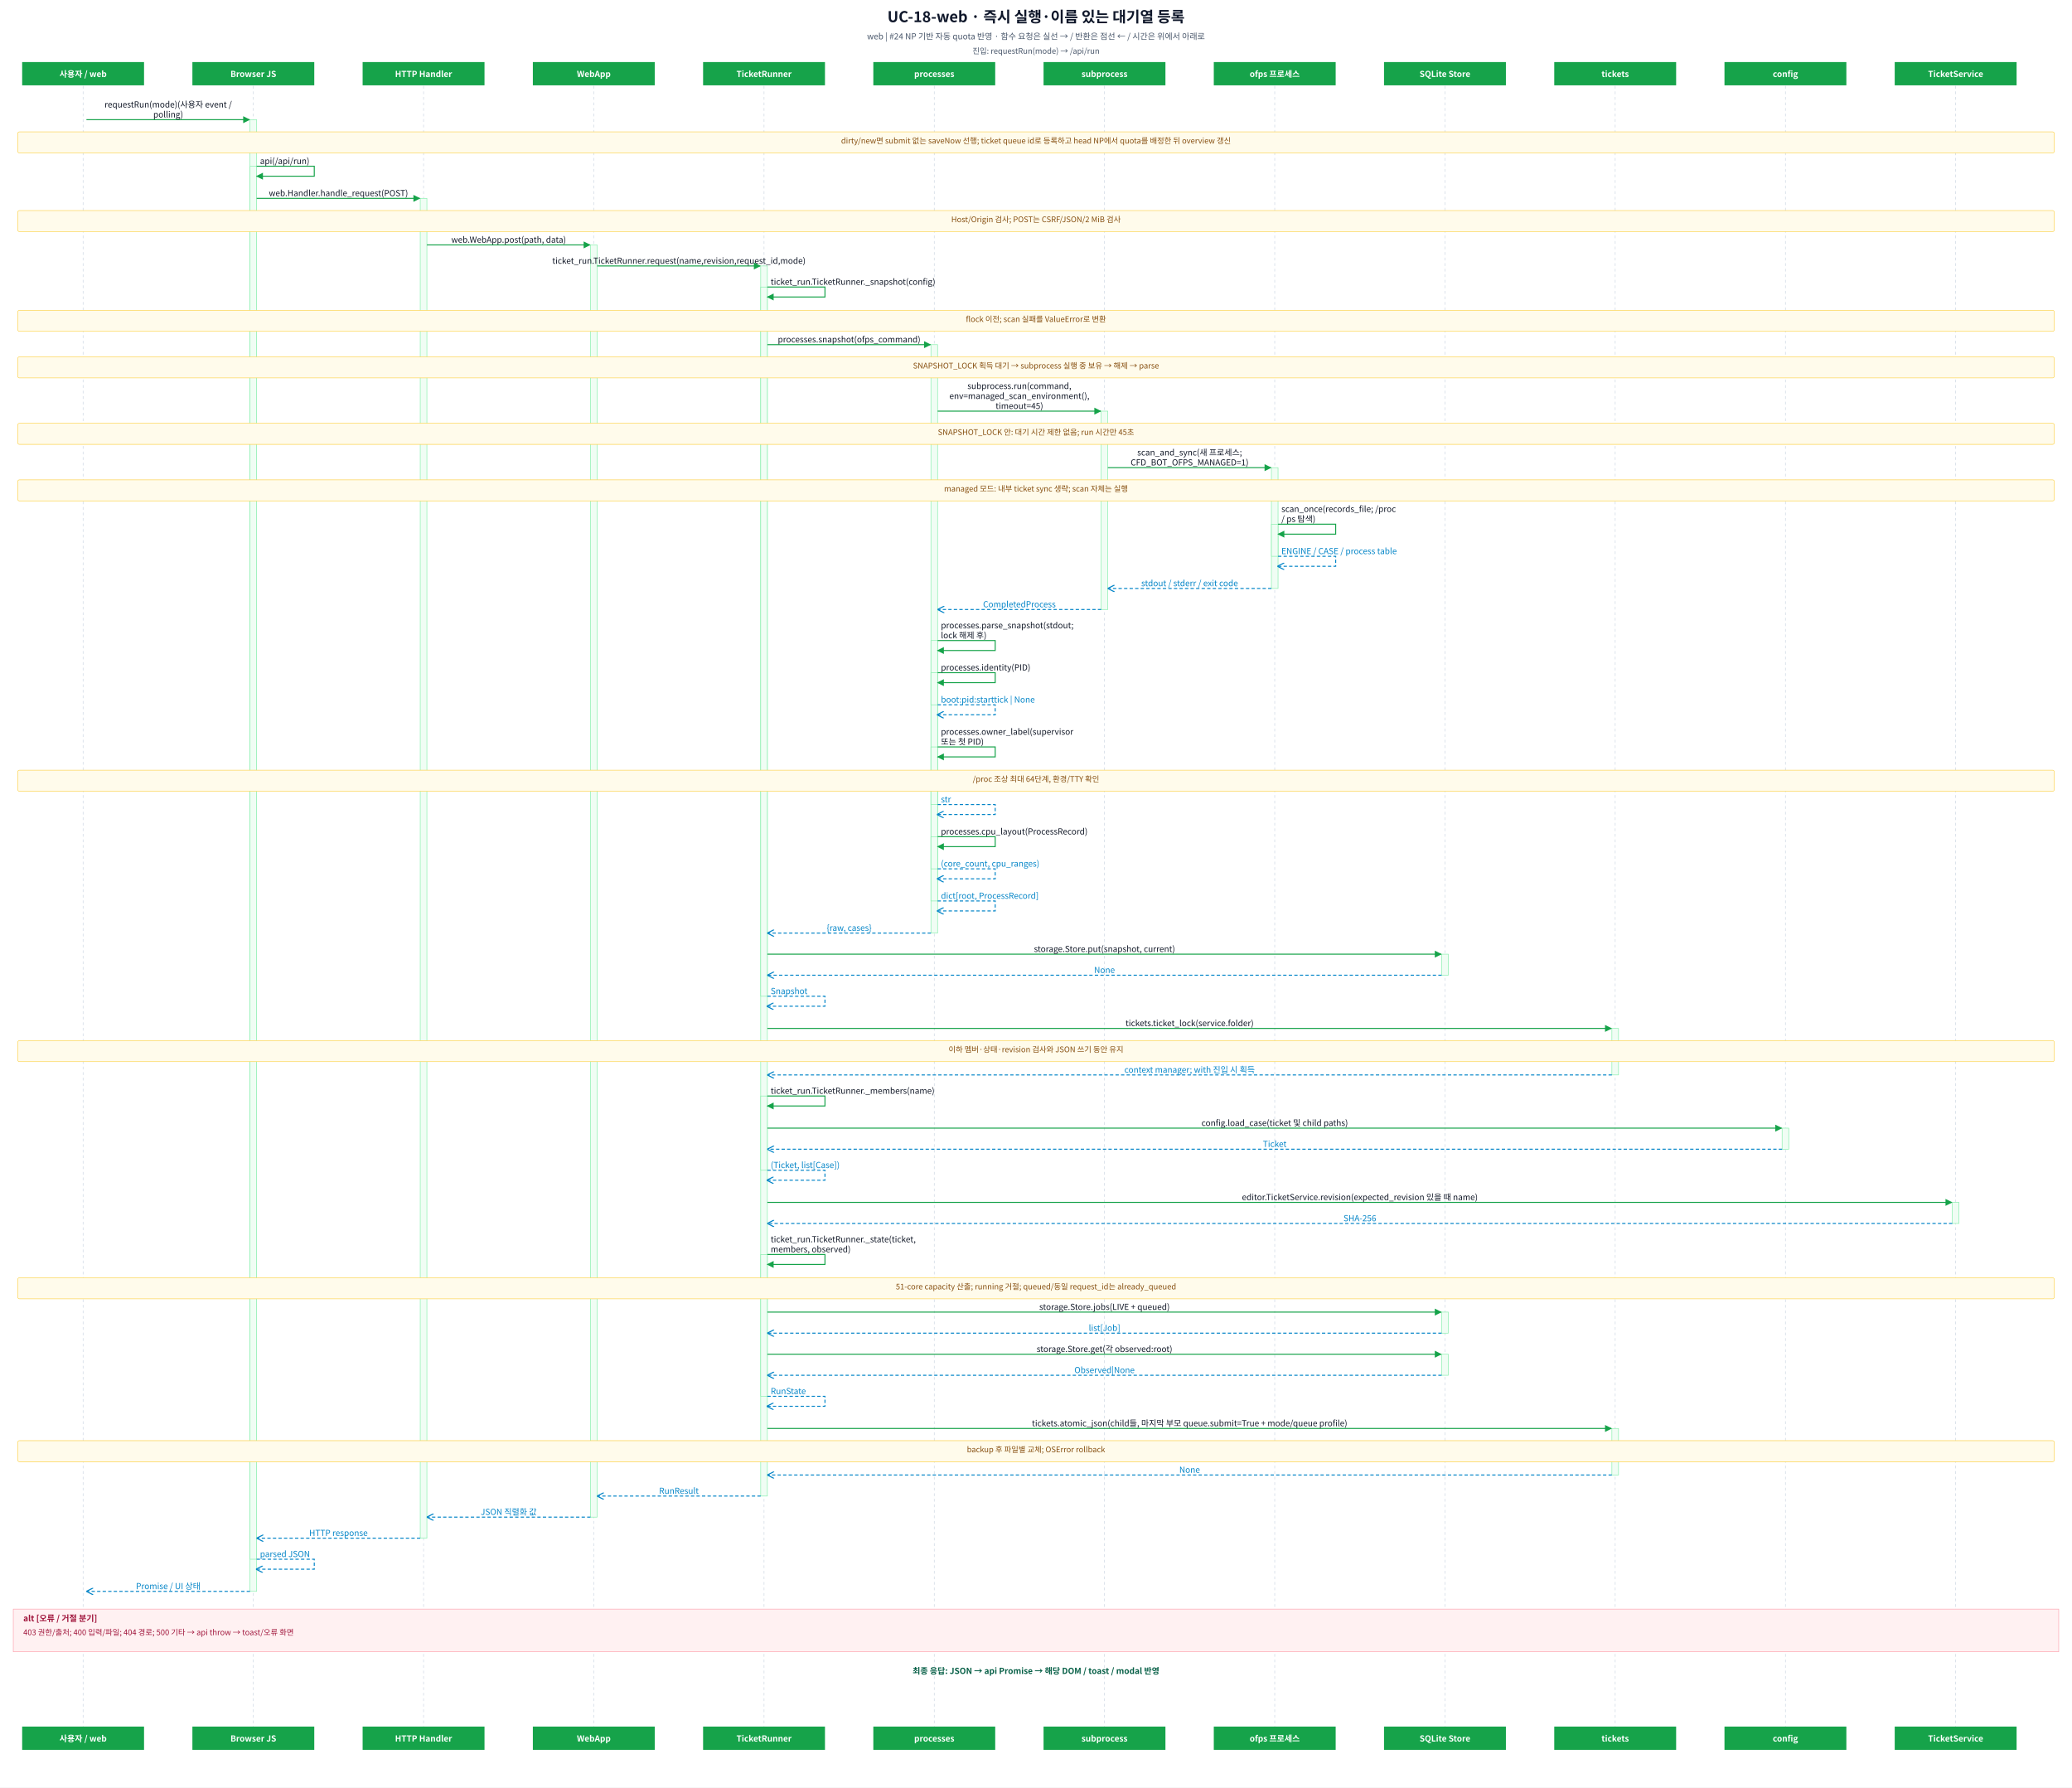
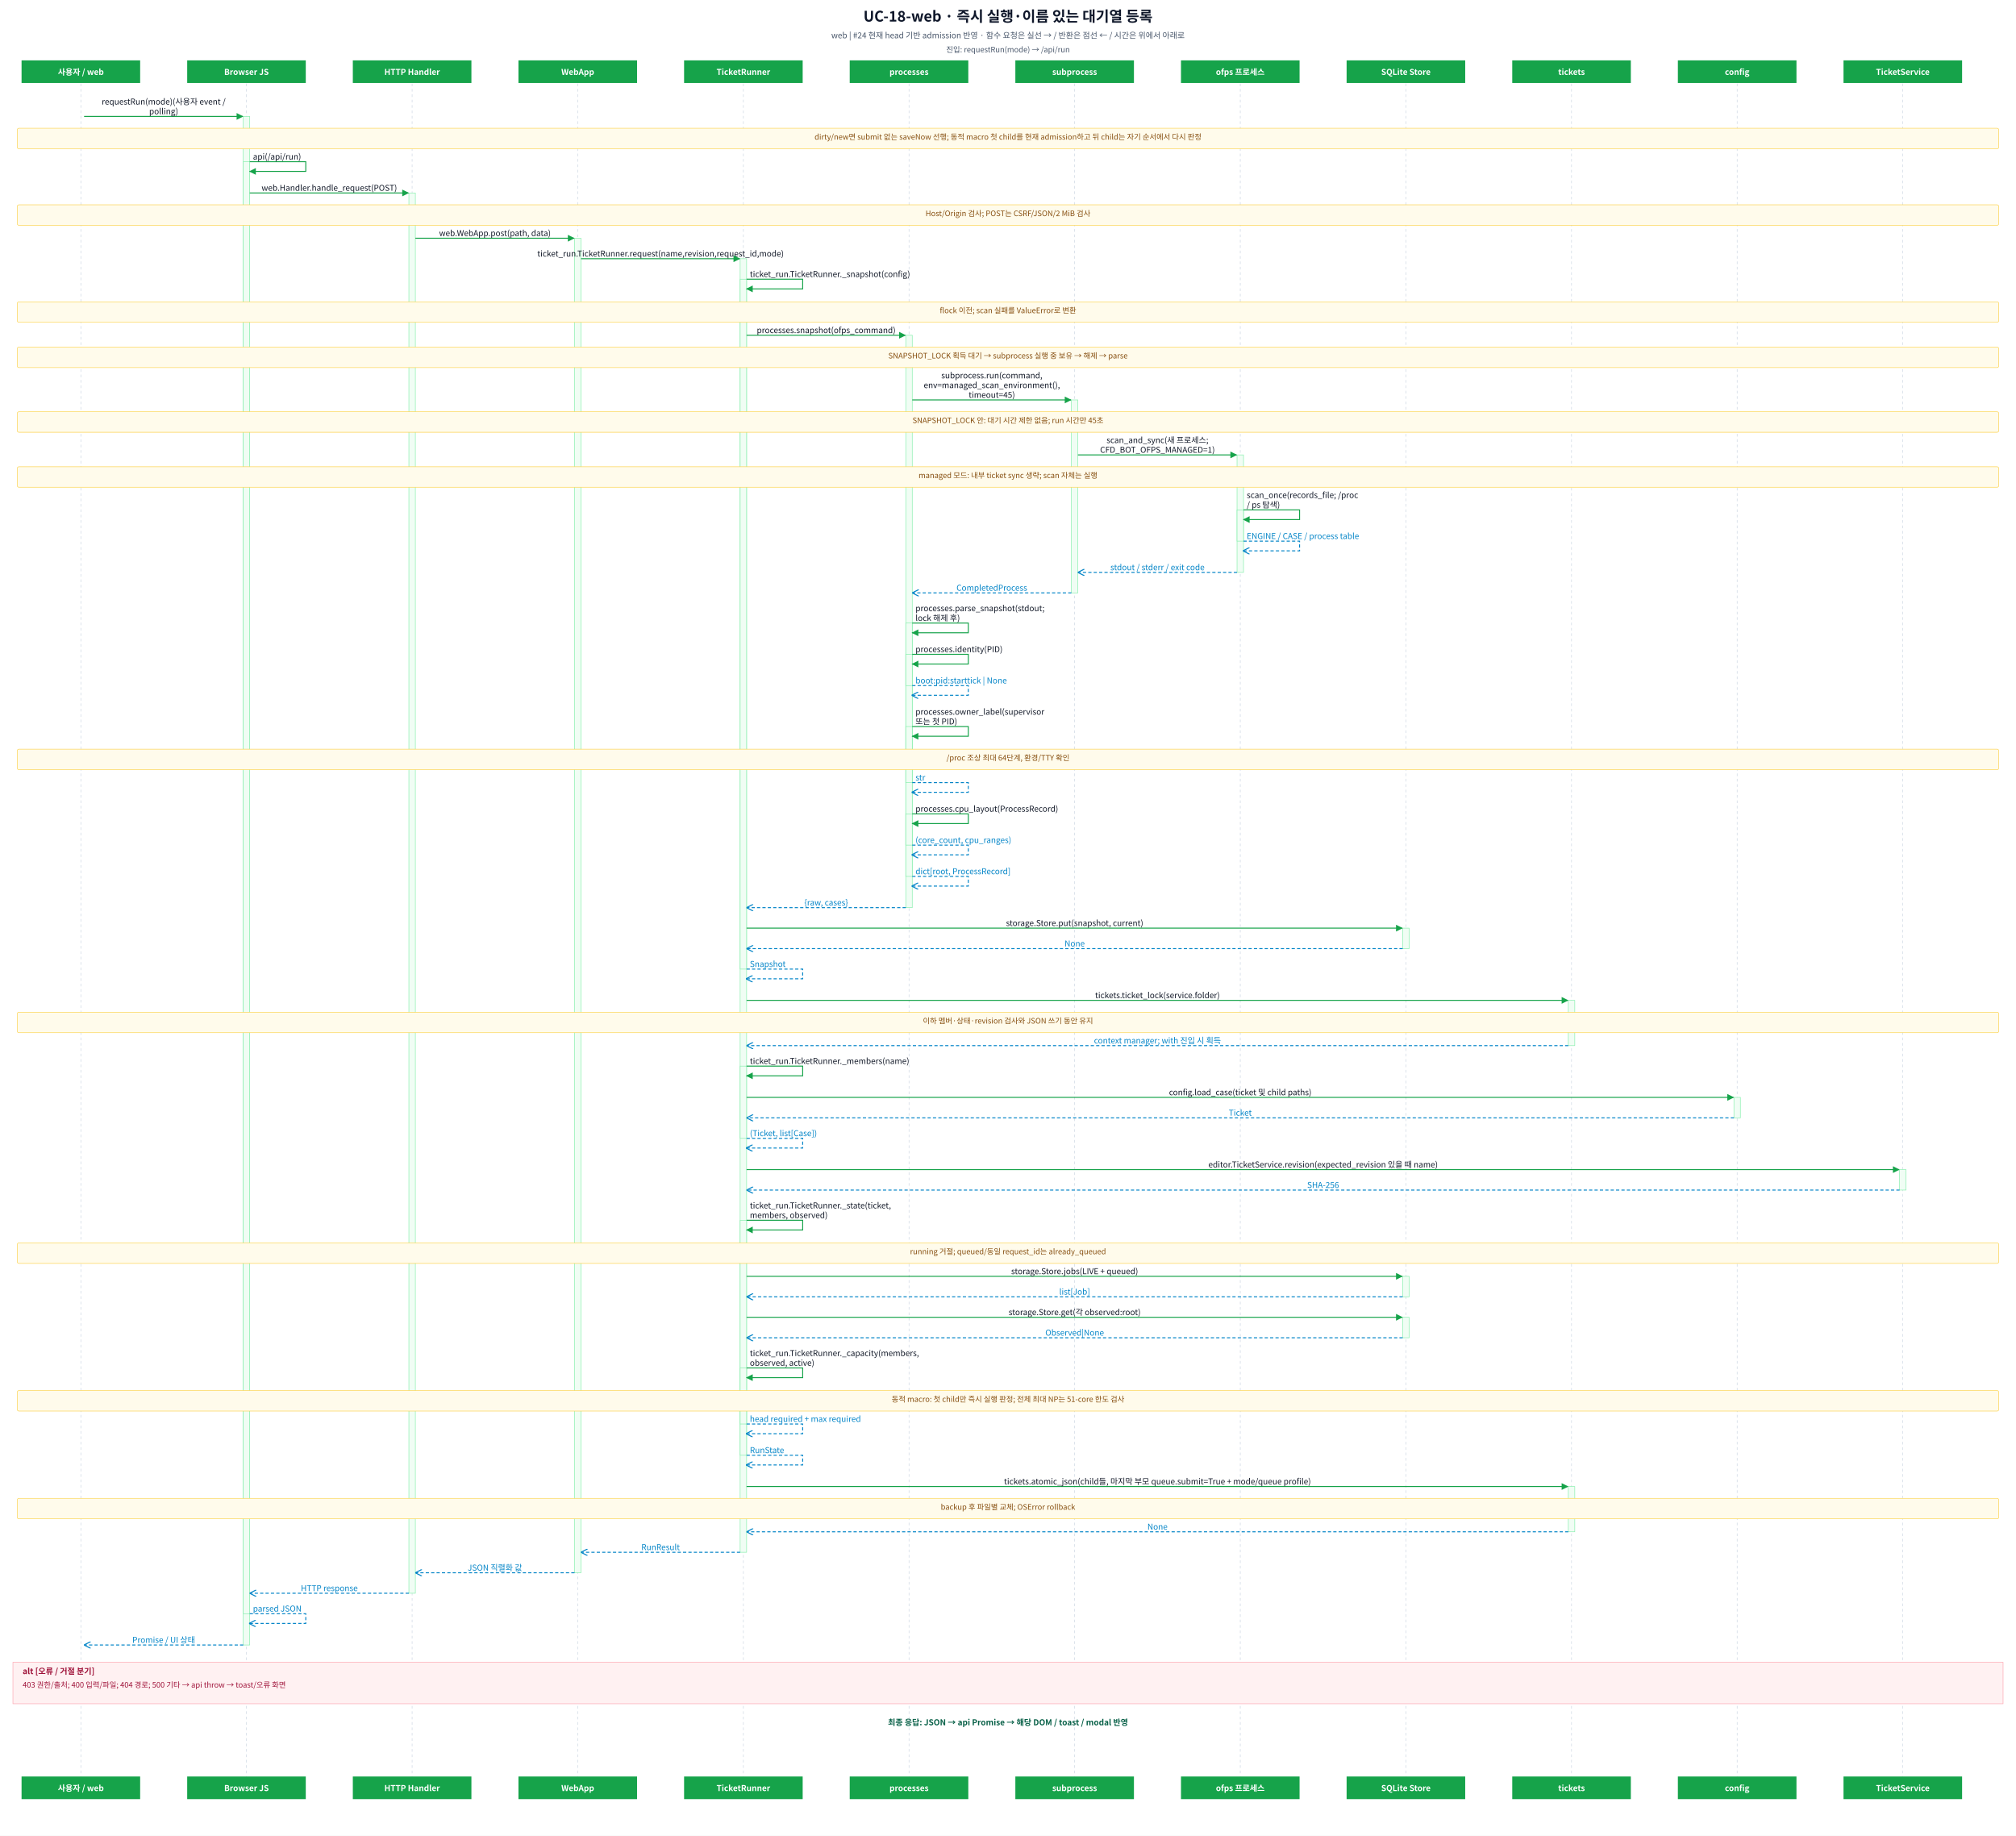
- <svg xmlns="http://www.w3.org/2000/svg" width="3740" height="3226" viewBox="0 0 3740 3226" role="img" aria-label="즉시 실행·이름 있는 대기열 등록">
+ <svg xmlns="http://www.w3.org/2000/svg" width="3740" height="3406" viewBox="0 0 3740 3406" role="img" aria-label="즉시 실행·이름 있는 대기열 등록">
  <defs>
    <marker id="req" viewBox="0 0 10 10" refX="9" refY="5" markerWidth="7" markerHeight="7" orient="auto-start-reverse">
      <path d="M0 0 L10 5 L0 10 z" fill="#16a34a" />
    </marker>
    <marker id="ret" viewBox="0 0 10 10" refX="9" refY="5" markerWidth="7" markerHeight="7" orient="auto-start-reverse">
      <path d="M0 0 L10 5 L0 10" fill="none" stroke="#0284c7" stroke-width="1.5" />
    </marker>
  </defs>
  <rect width="100%" height="100%" fill="white" />
  <g font-family="Noto Sans CJK KR, sans-serif">
    <text x="1870.0" y="40" text-anchor="middle" font-size="27" fill="#0f172a" font-weight="700">UC-18-web · 즉시 실행·이름 있는 대기열 등록</text>
-     <text x="1870.0" y="71" text-anchor="middle" font-size="15" fill="#475569">web | #24 NP 기반 자동 quota 반영 · 함수 요청은 실선 → / 반환은 점선 ← / 시간은 위에서 아래로</text>
+     <text x="1870.0" y="71" text-anchor="middle" font-size="15" fill="#475569">web | #24 현재 head 기반 admission 반영 · 함수 요청은 실선 → / 반환은 점선 ← / 시간은 위에서 아래로</text>
    <text x="1870.0" y="97" text-anchor="middle" font-size="14" fill="#475569">진입: requestRun(mode) → /api/run</text>
-     <path d="M150.0,155 V3116" stroke="#cbd5e1" stroke-dasharray="5 5" />
+     <path d="M150.0,155 V3296" stroke="#cbd5e1" stroke-dasharray="5 5" />
    <rect x="40.0" y="112" width="220" height="42" fill="#16a34a" />
    <text x="150.0" y="139" text-anchor="middle" font-size="15" fill="white" font-weight="700">사용자 / web</text>
-     <rect x="40.0" y="3116" width="220" height="42" fill="#16a34a" />
-     <text x="150.0" y="3143" text-anchor="middle" font-size="15" fill="white" font-weight="700">사용자 / web</text>
-     <path d="M457.273,155 V3116" stroke="#cbd5e1" stroke-dasharray="5 5" />
+     <rect x="40.0" y="3296" width="220" height="42" fill="#16a34a" />
+     <text x="150.0" y="3323" text-anchor="middle" font-size="15" fill="white" font-weight="700">사용자 / web</text>
+     <path d="M457.273,155 V3296" stroke="#cbd5e1" stroke-dasharray="5 5" />
    <rect x="347.273" y="112" width="220" height="42" fill="#16a34a" />
    <text x="457.273" y="139" text-anchor="middle" font-size="15" fill="white" font-weight="700">Browser JS</text>
-     <rect x="347.273" y="3116" width="220" height="42" fill="#16a34a" />
-     <text x="457.273" y="3143" text-anchor="middle" font-size="15" fill="white" font-weight="700">Browser JS</text>
-     <path d="M764.545,155 V3116" stroke="#cbd5e1" stroke-dasharray="5 5" />
+     <rect x="347.273" y="3296" width="220" height="42" fill="#16a34a" />
+     <text x="457.273" y="3323" text-anchor="middle" font-size="15" fill="white" font-weight="700">Browser JS</text>
+     <path d="M764.545,155 V3296" stroke="#cbd5e1" stroke-dasharray="5 5" />
    <rect x="654.545" y="112" width="220" height="42" fill="#16a34a" />
    <text x="764.545" y="139" text-anchor="middle" font-size="15" fill="white" font-weight="700">HTTP Handler</text>
-     <rect x="654.545" y="3116" width="220" height="42" fill="#16a34a" />
-     <text x="764.545" y="3143" text-anchor="middle" font-size="15" fill="white" font-weight="700">HTTP Handler</text>
-     <path d="M1071.818,155 V3116" stroke="#cbd5e1" stroke-dasharray="5 5" />
+     <rect x="654.545" y="3296" width="220" height="42" fill="#16a34a" />
+     <text x="764.545" y="3323" text-anchor="middle" font-size="15" fill="white" font-weight="700">HTTP Handler</text>
+     <path d="M1071.818,155 V3296" stroke="#cbd5e1" stroke-dasharray="5 5" />
    <rect x="961.818" y="112" width="220" height="42" fill="#16a34a" />
    <text x="1071.818" y="139" text-anchor="middle" font-size="15" fill="white" font-weight="700">WebApp</text>
-     <rect x="961.818" y="3116" width="220" height="42" fill="#16a34a" />
-     <text x="1071.818" y="3143" text-anchor="middle" font-size="15" fill="white" font-weight="700">WebApp</text>
-     <path d="M1379.091,155 V3116" stroke="#cbd5e1" stroke-dasharray="5 5" />
+     <rect x="961.818" y="3296" width="220" height="42" fill="#16a34a" />
+     <text x="1071.818" y="3323" text-anchor="middle" font-size="15" fill="white" font-weight="700">WebApp</text>
+     <path d="M1379.091,155 V3296" stroke="#cbd5e1" stroke-dasharray="5 5" />
    <rect x="1269.091" y="112" width="220" height="42" fill="#16a34a" />
    <text x="1379.091" y="139" text-anchor="middle" font-size="15" fill="white" font-weight="700">TicketRunner</text>
-     <rect x="1269.091" y="3116" width="220" height="42" fill="#16a34a" />
-     <text x="1379.091" y="3143" text-anchor="middle" font-size="15" fill="white" font-weight="700">TicketRunner</text>
-     <path d="M1686.364,155 V3116" stroke="#cbd5e1" stroke-dasharray="5 5" />
+     <rect x="1269.091" y="3296" width="220" height="42" fill="#16a34a" />
+     <text x="1379.091" y="3323" text-anchor="middle" font-size="15" fill="white" font-weight="700">TicketRunner</text>
+     <path d="M1686.364,155 V3296" stroke="#cbd5e1" stroke-dasharray="5 5" />
    <rect x="1576.364" y="112" width="220" height="42" fill="#16a34a" />
    <text x="1686.364" y="139" text-anchor="middle" font-size="15" fill="white" font-weight="700">processes</text>
-     <rect x="1576.364" y="3116" width="220" height="42" fill="#16a34a" />
-     <text x="1686.364" y="3143" text-anchor="middle" font-size="15" fill="white" font-weight="700">processes</text>
-     <path d="M1993.636,155 V3116" stroke="#cbd5e1" stroke-dasharray="5 5" />
+     <rect x="1576.364" y="3296" width="220" height="42" fill="#16a34a" />
+     <text x="1686.364" y="3323" text-anchor="middle" font-size="15" fill="white" font-weight="700">processes</text>
+     <path d="M1993.636,155 V3296" stroke="#cbd5e1" stroke-dasharray="5 5" />
    <rect x="1883.636" y="112" width="220" height="42" fill="#16a34a" />
    <text x="1993.636" y="139" text-anchor="middle" font-size="15" fill="white" font-weight="700">subprocess</text>
-     <rect x="1883.636" y="3116" width="220" height="42" fill="#16a34a" />
-     <text x="1993.636" y="3143" text-anchor="middle" font-size="15" fill="white" font-weight="700">subprocess</text>
-     <path d="M2300.909,155 V3116" stroke="#cbd5e1" stroke-dasharray="5 5" />
+     <rect x="1883.636" y="3296" width="220" height="42" fill="#16a34a" />
+     <text x="1993.636" y="3323" text-anchor="middle" font-size="15" fill="white" font-weight="700">subprocess</text>
+     <path d="M2300.909,155 V3296" stroke="#cbd5e1" stroke-dasharray="5 5" />
    <rect x="2190.909" y="112" width="220" height="42" fill="#16a34a" />
    <text x="2300.909" y="139" text-anchor="middle" font-size="15" fill="white" font-weight="700">ofps 프로세스</text>
-     <rect x="2190.909" y="3116" width="220" height="42" fill="#16a34a" />
-     <text x="2300.909" y="3143" text-anchor="middle" font-size="15" fill="white" font-weight="700">ofps 프로세스</text>
-     <path d="M2608.182,155 V3116" stroke="#cbd5e1" stroke-dasharray="5 5" />
+     <rect x="2190.909" y="3296" width="220" height="42" fill="#16a34a" />
+     <text x="2300.909" y="3323" text-anchor="middle" font-size="15" fill="white" font-weight="700">ofps 프로세스</text>
+     <path d="M2608.182,155 V3296" stroke="#cbd5e1" stroke-dasharray="5 5" />
    <rect x="2498.182" y="112" width="220" height="42" fill="#16a34a" />
    <text x="2608.182" y="139" text-anchor="middle" font-size="15" fill="white" font-weight="700">SQLite Store</text>
-     <rect x="2498.182" y="3116" width="220" height="42" fill="#16a34a" />
-     <text x="2608.182" y="3143" text-anchor="middle" font-size="15" fill="white" font-weight="700">SQLite Store</text>
-     <path d="M2915.455,155 V3116" stroke="#cbd5e1" stroke-dasharray="5 5" />
+     <rect x="2498.182" y="3296" width="220" height="42" fill="#16a34a" />
+     <text x="2608.182" y="3323" text-anchor="middle" font-size="15" fill="white" font-weight="700">SQLite Store</text>
+     <path d="M2915.455,155 V3296" stroke="#cbd5e1" stroke-dasharray="5 5" />
    <rect x="2805.455" y="112" width="220" height="42" fill="#16a34a" />
    <text x="2915.455" y="139" text-anchor="middle" font-size="15" fill="white" font-weight="700">tickets</text>
-     <rect x="2805.455" y="3116" width="220" height="42" fill="#16a34a" />
-     <text x="2915.455" y="3143" text-anchor="middle" font-size="15" fill="white" font-weight="700">tickets</text>
-     <path d="M3222.727,155 V3116" stroke="#cbd5e1" stroke-dasharray="5 5" />
+     <rect x="2805.455" y="3296" width="220" height="42" fill="#16a34a" />
+     <text x="2915.455" y="3323" text-anchor="middle" font-size="15" fill="white" font-weight="700">tickets</text>
+     <path d="M3222.727,155 V3296" stroke="#cbd5e1" stroke-dasharray="5 5" />
    <rect x="3112.727" y="112" width="220" height="42" fill="#16a34a" />
    <text x="3222.727" y="139" text-anchor="middle" font-size="15" fill="white" font-weight="700">config</text>
-     <rect x="3112.727" y="3116" width="220" height="42" fill="#16a34a" />
-     <text x="3222.727" y="3143" text-anchor="middle" font-size="15" fill="white" font-weight="700">config</text>
-     <path d="M3530.0,155 V3116" stroke="#cbd5e1" stroke-dasharray="5 5" />
+     <rect x="3112.727" y="3296" width="220" height="42" fill="#16a34a" />
+     <text x="3222.727" y="3323" text-anchor="middle" font-size="15" fill="white" font-weight="700">config</text>
+     <path d="M3530.0,155 V3296" stroke="#cbd5e1" stroke-dasharray="5 5" />
    <rect x="3420.0" y="112" width="220" height="42" fill="#16a34a" />
    <text x="3530.0" y="139" text-anchor="middle" font-size="15" fill="white" font-weight="700">TicketService</text>
-     <rect x="3420.0" y="3116" width="220" height="42" fill="#16a34a" />
-     <text x="3530.0" y="3143" text-anchor="middle" font-size="15" fill="white" font-weight="700">TicketService</text>
-     <rect x="451.273" y="216" width="12" height="2656" fill="#f0fdf4" stroke="#86efac" />
-     <rect x="451.273" y="300" width="12" height="2514" fill="#f0fdf4" stroke="#86efac" />
-     <rect x="758.545" y="358" width="12" height="2418" fill="#f0fdf4" stroke="#86efac" />
-     <rect x="1065.818" y="442" width="12" height="2296" fill="#f0fdf4" stroke="#86efac" />
-     <rect x="1373.091" y="480" width="12" height="2220" fill="#f0fdf4" stroke="#86efac" />
+     <rect x="3420.0" y="3296" width="220" height="42" fill="#16a34a" />
+     <text x="3530.0" y="3323" text-anchor="middle" font-size="15" fill="white" font-weight="700">TicketService</text>
+     <rect x="451.273" y="216" width="12" height="2836" fill="#f0fdf4" stroke="#86efac" />
+     <rect x="451.273" y="300" width="12" height="2694" fill="#f0fdf4" stroke="#86efac" />
+     <rect x="758.545" y="358" width="12" height="2598" fill="#f0fdf4" stroke="#86efac" />
+     <rect x="1065.818" y="442" width="12" height="2476" fill="#f0fdf4" stroke="#86efac" />
+     <rect x="1373.091" y="480" width="12" height="2400" fill="#f0fdf4" stroke="#86efac" />
    <rect x="1373.091" y="518" width="12" height="1280" fill="#f0fdf4" stroke="#86efac" />
    <rect x="1680.364" y="622" width="12" height="1062" fill="#f0fdf4" stroke="#86efac" />
    <rect x="1680.364" y="1156" width="12" height="470" fill="#f0fdf4" stroke="#86efac" />
+     <rect x="1373.091" y="2264" width="12" height="436" fill="#f0fdf4" stroke="#86efac" />
    <rect x="1987.636" y="742" width="12" height="358" fill="#f0fdf4" stroke="#86efac" />
-     <rect x="1373.091" y="2264" width="12" height="256" fill="#f0fdf4" stroke="#86efac" />
    <rect x="2294.909" y="844" width="12" height="218" fill="#f0fdf4" stroke="#86efac" />
    <rect x="1373.091" y="1978" width="12" height="134" fill="#f0fdf4" stroke="#86efac" />
    <rect x="1680.364" y="1348" width="12" height="104" fill="#f0fdf4" stroke="#86efac" />
+     <rect x="1373.091" y="2538" width="12" height="104" fill="#f0fdf4" stroke="#86efac" />
    <rect x="2909.455" y="1856" width="12" height="84" fill="#f0fdf4" stroke="#86efac" />
-     <rect x="2909.455" y="2578" width="12" height="84" fill="#f0fdf4" stroke="#86efac" />
+     <rect x="2909.455" y="2758" width="12" height="84" fill="#f0fdf4" stroke="#86efac" />
    <rect x="2294.909" y="946" width="12" height="58" fill="#f0fdf4" stroke="#86efac" />
    <rect x="1680.364" y="1214" width="12" height="58" fill="#f0fdf4" stroke="#86efac" />
    <rect x="1680.364" y="1510" width="12" height="58" fill="#f0fdf4" stroke="#86efac" />
    <rect x="2602.182" y="1722" width="12" height="38" fill="#f0fdf4" stroke="#86efac" />
    <rect x="3216.727" y="2036" width="12" height="38" fill="#f0fdf4" stroke="#86efac" />
    <rect x="3524.0" y="2170" width="12" height="38" fill="#f0fdf4" stroke="#86efac" />
    <rect x="2602.182" y="2368" width="12" height="38" fill="#f0fdf4" stroke="#86efac" />
    <rect x="2602.182" y="2444" width="12" height="38" fill="#f0fdf4" stroke="#86efac" />
    <path d="M156.0,216 H450.273" fill="none" stroke="#16a34a" stroke-width="1.8" marker-end="url(#req)" />
    <text x="303.636" y="194" text-anchor="middle" font-size="15" fill="#111827">requestRun(mode)(사용자 event /</text>
    <text x="303.636" y="212" text-anchor="middle" font-size="15" fill="#111827">polling)</text>
    <rect x="32" y="238" width="3676" height="38" rx="3" fill="#fffbeb" stroke="#fcd34d" />
-     <text x="1870.0" y="259" text-anchor="middle" font-size="14" fill="#854d0e">dirty/new면 submit 없는 saveNow 선행; ticket queue id로 등록하고 head NP에서 quota를 배정한 뒤 overview 갱신</text>
+     <text x="1870.0" y="259" text-anchor="middle" font-size="14" fill="#854d0e">dirty/new면 submit 없는 saveNow 선행; 동적 macro 첫 child를 현재 admission하고 뒤 child는 자기 순서에서 다시 판정</text>
    <path d="M463.273,300 H567.273 V318 H463.273" fill="none" stroke="#16a34a" stroke-width="1.8" marker-end="url(#req)" />
    <text x="469.273" y="296" text-anchor="start" font-size="15" fill="#111827">api(/api/run)</text>
    <path d="M463.273,358 H757.545" fill="none" stroke="#16a34a" stroke-width="1.8" marker-end="url(#req)" />
    <text x="610.909" y="354" text-anchor="middle" font-size="15" fill="#111827">web.Handler.handle_request(POST)</text>
    <rect x="32" y="380" width="3676" height="38" rx="3" fill="#fffbeb" stroke="#fcd34d" />
    <text x="1870.0" y="401" text-anchor="middle" font-size="14" fill="#854d0e">Host/Origin 검사; POST는 CSRF/JSON/2 MiB 검사</text>
    <path d="M770.545,442 H1064.818" fill="none" stroke="#16a34a" stroke-width="1.8" marker-end="url(#req)" />
    <text x="918.182" y="438" text-anchor="middle" font-size="15" fill="#111827">web.WebApp.post(path, data)</text>
    <path d="M1077.818,480 H1372.091" fill="none" stroke="#16a34a" stroke-width="1.8" marker-end="url(#req)" />
    <a href="D-03.svg" target="_blank">
      <text x="1225.455" y="476" text-anchor="middle" font-size="15" fill="#111827">ticket_run.TicketRunner.request(name,revision,request_id,mode)</text>
    </a>
    <path d="M1385.091,518 H1489.091 V536 H1385.091" fill="none" stroke="#16a34a" stroke-width="1.8" marker-end="url(#req)" />
    <text x="1391.091" y="514" text-anchor="start" font-size="15" fill="#111827">ticket_run.TicketRunner._snapshot(config)</text>
    <rect x="32" y="560" width="3676" height="38" rx="3" fill="#fffbeb" stroke="#fcd34d" />
    <text x="1870.0" y="581" text-anchor="middle" font-size="14" fill="#854d0e">flock 이전; scan 실패를 ValueError로 변환</text>
    <path d="M1385.091,622 H1679.364" fill="none" stroke="#16a34a" stroke-width="1.8" marker-end="url(#req)" />
    <a href="D-04.svg" target="_blank">
      <text x="1532.727" y="618" text-anchor="middle" font-size="15" fill="#111827">processes.snapshot(ofps_command)</text>
    </a>
    <rect x="32" y="644" width="3676" height="38" rx="3" fill="#fffbeb" stroke="#fcd34d" />
    <text x="1870.0" y="665" text-anchor="middle" font-size="14" fill="#854d0e">SNAPSHOT_LOCK 획득 대기 → subprocess 실행 중 보유 → 해제 → parse</text>
    <path d="M1692.364,742 H1986.636" fill="none" stroke="#16a34a" stroke-width="1.8" marker-end="url(#req)" />
    <text x="1840.0" y="702" text-anchor="middle" font-size="15" fill="#111827">subprocess.run(command,</text>
    <text x="1840.0" y="720" text-anchor="middle" font-size="15" fill="#111827">env=managed_scan_environment(),</text>
    <text x="1840.0" y="738" text-anchor="middle" font-size="15" fill="#111827">timeout=45)</text>
    <rect x="32" y="764" width="3676" height="38" rx="3" fill="#fffbeb" stroke="#fcd34d" />
    <text x="1870.0" y="785" text-anchor="middle" font-size="14" fill="#854d0e">SNAPSHOT_LOCK 안: 대기 시간 제한 없음; run 시간만 45초</text>
    <path d="M1999.636,844 H2293.909" fill="none" stroke="#16a34a" stroke-width="1.8" marker-end="url(#req)" />
    <text x="2147.273" y="822" text-anchor="middle" font-size="15" fill="#111827">scan_and_sync(새 프로세스;</text>
    <text x="2147.273" y="840" text-anchor="middle" font-size="15" fill="#111827">CFD_BOT_OFPS_MANAGED=1)</text>
    <rect x="32" y="866" width="3676" height="38" rx="3" fill="#fffbeb" stroke="#fcd34d" />
    <text x="1870.0" y="887" text-anchor="middle" font-size="14" fill="#854d0e">managed 모드: 내부 ticket sync 생략; scan 자체는 실행</text>
    <path d="M2306.909,946 H2410.909 V964 H2306.909" fill="none" stroke="#16a34a" stroke-width="1.8" marker-end="url(#req)" />
    <text x="2312.909" y="924" text-anchor="start" font-size="15" fill="#111827">scan_once(records_file; /proc</text>
    <text x="2312.909" y="942" text-anchor="start" font-size="15" fill="#111827">/ ps 탐색)</text>
    <path d="M2306.909,1004 H2410.909 V1022 H2306.909" fill="none" stroke="#0284c7" stroke-width="1.8" stroke-dasharray="6 4" marker-end="url(#ret)" />
    <text x="2312.909" y="1000" text-anchor="start" font-size="15" fill="#0284c7">ENGINE / CASE / process table</text>
    <path d="M2294.909,1062 H2000.636" fill="none" stroke="#0284c7" stroke-width="1.8" stroke-dasharray="6 4" marker-end="url(#ret)" />
    <text x="2147.273" y="1058" text-anchor="middle" font-size="15" fill="#0284c7">stdout / stderr / exit code</text>
    <path d="M1987.636,1100 H1693.364" fill="none" stroke="#0284c7" stroke-width="1.8" stroke-dasharray="6 4" marker-end="url(#ret)" />
    <text x="1840.0" y="1096" text-anchor="middle" font-size="15" fill="#0284c7">CompletedProcess</text>
    <path d="M1692.364,1156 H1796.364 V1174 H1692.364" fill="none" stroke="#16a34a" stroke-width="1.8" marker-end="url(#req)" />
    <text x="1698.364" y="1134" text-anchor="start" font-size="15" fill="#111827">processes.parse_snapshot(stdout;</text>
    <text x="1698.364" y="1152" text-anchor="start" font-size="15" fill="#111827">lock 해제 후)</text>
    <path d="M1692.364,1214 H1796.364 V1232 H1692.364" fill="none" stroke="#16a34a" stroke-width="1.8" marker-end="url(#req)" />
    <text x="1698.364" y="1210" text-anchor="start" font-size="15" fill="#111827">processes.identity(PID)</text>
    <path d="M1692.364,1272 H1796.364 V1290 H1692.364" fill="none" stroke="#0284c7" stroke-width="1.8" stroke-dasharray="6 4" marker-end="url(#ret)" />
    <text x="1698.364" y="1268" text-anchor="start" font-size="15" fill="#0284c7">boot:pid:starttick | None</text>
    <path d="M1692.364,1348 H1796.364 V1366 H1692.364" fill="none" stroke="#16a34a" stroke-width="1.8" marker-end="url(#req)" />
    <text x="1698.364" y="1326" text-anchor="start" font-size="15" fill="#111827">processes.owner_label(supervisor</text>
    <text x="1698.364" y="1344" text-anchor="start" font-size="15" fill="#111827">또는 첫 PID)</text>
    <rect x="32" y="1390" width="3676" height="38" rx="3" fill="#fffbeb" stroke="#fcd34d" />
    <text x="1870.0" y="1411" text-anchor="middle" font-size="14" fill="#854d0e">/proc 조상 최대 64단계, 환경/TTY 확인</text>
    <path d="M1692.364,1452 H1796.364 V1470 H1692.364" fill="none" stroke="#0284c7" stroke-width="1.8" stroke-dasharray="6 4" marker-end="url(#ret)" />
    <text x="1698.364" y="1448" text-anchor="start" font-size="15" fill="#0284c7">str</text>
    <path d="M1692.364,1510 H1796.364 V1528 H1692.364" fill="none" stroke="#16a34a" stroke-width="1.8" marker-end="url(#req)" />
    <text x="1698.364" y="1506" text-anchor="start" font-size="15" fill="#111827">processes.cpu_layout(ProcessRecord)</text>
    <path d="M1692.364,1568 H1796.364 V1586 H1692.364" fill="none" stroke="#0284c7" stroke-width="1.8" stroke-dasharray="6 4" marker-end="url(#ret)" />
    <text x="1698.364" y="1564" text-anchor="start" font-size="15" fill="#0284c7">(core_count, cpu_ranges)</text>
    <path d="M1692.364,1626 H1796.364 V1644 H1692.364" fill="none" stroke="#0284c7" stroke-width="1.8" stroke-dasharray="6 4" marker-end="url(#ret)" />
    <text x="1698.364" y="1622" text-anchor="start" font-size="15" fill="#0284c7">dict[root, ProcessRecord]</text>
    <path d="M1680.364,1684 H1386.091" fill="none" stroke="#0284c7" stroke-width="1.8" stroke-dasharray="6 4" marker-end="url(#ret)" />
    <text x="1532.727" y="1680" text-anchor="middle" font-size="15" fill="#0284c7">{raw, cases}</text>
    <path d="M1385.091,1722 H2601.182" fill="none" stroke="#16a34a" stroke-width="1.8" marker-end="url(#req)" />
    <text x="1993.636" y="1718" text-anchor="middle" font-size="15" fill="#111827">storage.Store.put(snapshot, current)</text>
    <path d="M2602.182,1760 H1386.091" fill="none" stroke="#0284c7" stroke-width="1.8" stroke-dasharray="6 4" marker-end="url(#ret)" />
    <text x="1993.636" y="1756" text-anchor="middle" font-size="15" fill="#0284c7">None</text>
    <path d="M1385.091,1798 H1489.091 V1816 H1385.091" fill="none" stroke="#0284c7" stroke-width="1.8" stroke-dasharray="6 4" marker-end="url(#ret)" />
    <text x="1391.091" y="1794" text-anchor="start" font-size="15" fill="#0284c7">Snapshot</text>
    <path d="M1385.091,1856 H2908.455" fill="none" stroke="#16a34a" stroke-width="1.8" marker-end="url(#req)" />
    <text x="2147.273" y="1852" text-anchor="middle" font-size="15" fill="#111827">tickets.ticket_lock(service.folder)</text>
    <rect x="32" y="1878" width="3676" height="38" rx="3" fill="#fffbeb" stroke="#fcd34d" />
    <text x="1870.0" y="1899" text-anchor="middle" font-size="14" fill="#854d0e">이하 멤버·상태·revision 검사와 JSON 쓰기 동안 유지</text>
    <path d="M2909.455,1940 H1386.091" fill="none" stroke="#0284c7" stroke-width="1.8" stroke-dasharray="6 4" marker-end="url(#ret)" />
    <text x="2147.273" y="1936" text-anchor="middle" font-size="15" fill="#0284c7">context manager; with 진입 시 획득</text>
    <path d="M1385.091,1978 H1489.091 V1996 H1385.091" fill="none" stroke="#16a34a" stroke-width="1.8" marker-end="url(#req)" />
    <text x="1391.091" y="1974" text-anchor="start" font-size="15" fill="#111827">ticket_run.TicketRunner._members(name)</text>
    <path d="M1385.091,2036 H3215.727" fill="none" stroke="#16a34a" stroke-width="1.8" marker-end="url(#req)" />
    <text x="2300.909" y="2032" text-anchor="middle" font-size="15" fill="#111827">config.load_case(ticket 및 child paths)</text>
    <path d="M3216.727,2074 H1386.091" fill="none" stroke="#0284c7" stroke-width="1.8" stroke-dasharray="6 4" marker-end="url(#ret)" />
    <text x="2300.909" y="2070" text-anchor="middle" font-size="15" fill="#0284c7">Ticket</text>
    <path d="M1385.091,2112 H1489.091 V2130 H1385.091" fill="none" stroke="#0284c7" stroke-width="1.8" stroke-dasharray="6 4" marker-end="url(#ret)" />
    <text x="1391.091" y="2108" text-anchor="start" font-size="15" fill="#0284c7">(Ticket, list[Case])</text>
    <path d="M1385.091,2170 H3523.0" fill="none" stroke="#16a34a" stroke-width="1.8" marker-end="url(#req)" />
    <text x="2454.545" y="2166" text-anchor="middle" font-size="15" fill="#111827">editor.TicketService.revision(expected_revision 있을 때 name)</text>
    <path d="M3524.0,2208 H1386.091" fill="none" stroke="#0284c7" stroke-width="1.8" stroke-dasharray="6 4" marker-end="url(#ret)" />
    <text x="2454.545" y="2204" text-anchor="middle" font-size="15" fill="#0284c7">SHA-256</text>
    <path d="M1385.091,2264 H1489.091 V2282 H1385.091" fill="none" stroke="#16a34a" stroke-width="1.8" marker-end="url(#req)" />
    <text x="1391.091" y="2242" text-anchor="start" font-size="15" fill="#111827">ticket_run.TicketRunner._state(ticket,</text>
    <text x="1391.091" y="2260" text-anchor="start" font-size="15" fill="#111827">members, observed)</text>
    <rect x="32" y="2306" width="3676" height="38" rx="3" fill="#fffbeb" stroke="#fcd34d" />
-     <text x="1870.0" y="2327" text-anchor="middle" font-size="14" fill="#854d0e">51-core capacity 산출; running 거절; queued/동일 request_id는 already_queued</text>
+     <text x="1870.0" y="2327" text-anchor="middle" font-size="14" fill="#854d0e">running 거절; queued/동일 request_id는 already_queued</text>
    <path d="M1385.091,2368 H2601.182" fill="none" stroke="#16a34a" stroke-width="1.8" marker-end="url(#req)" />
    <text x="1993.636" y="2364" text-anchor="middle" font-size="15" fill="#111827">storage.Store.jobs(LIVE + queued)</text>
    <path d="M2602.182,2406 H1386.091" fill="none" stroke="#0284c7" stroke-width="1.8" stroke-dasharray="6 4" marker-end="url(#ret)" />
    <text x="1993.636" y="2402" text-anchor="middle" font-size="15" fill="#0284c7">list[Job]</text>
    <path d="M1385.091,2444 H2601.182" fill="none" stroke="#16a34a" stroke-width="1.8" marker-end="url(#req)" />
    <text x="1993.636" y="2440" text-anchor="middle" font-size="15" fill="#111827">storage.Store.get(각 observed:root)</text>
    <path d="M2602.182,2482 H1386.091" fill="none" stroke="#0284c7" stroke-width="1.8" stroke-dasharray="6 4" marker-end="url(#ret)" />
    <text x="1993.636" y="2478" text-anchor="middle" font-size="15" fill="#0284c7">Observed|None</text>
-     <path d="M1385.091,2520 H1489.091 V2538 H1385.091" fill="none" stroke="#0284c7" stroke-width="1.8" stroke-dasharray="6 4" marker-end="url(#ret)" />
-     <text x="1391.091" y="2516" text-anchor="start" font-size="15" fill="#0284c7">RunState</text>
-     <path d="M1385.091,2578 H2908.455" fill="none" stroke="#16a34a" stroke-width="1.8" marker-end="url(#req)" />
-     <text x="2147.273" y="2574" text-anchor="middle" font-size="15" fill="#111827">tickets.atomic_json(child들, 마지막 부모 queue.submit=True + mode/queue profile)</text>
-     <rect x="32" y="2600" width="3676" height="38" rx="3" fill="#fffbeb" stroke="#fcd34d" />
-     <text x="1870.0" y="2621" text-anchor="middle" font-size="14" fill="#854d0e">backup 후 파일별 교체; OSError rollback</text>
-     <path d="M2909.455,2662 H1386.091" fill="none" stroke="#0284c7" stroke-width="1.8" stroke-dasharray="6 4" marker-end="url(#ret)" />
-     <text x="2147.273" y="2658" text-anchor="middle" font-size="15" fill="#0284c7">None</text>
-     <path d="M1373.091,2700 H1078.818" fill="none" stroke="#0284c7" stroke-width="1.8" stroke-dasharray="6 4" marker-end="url(#ret)" />
-     <text x="1225.455" y="2696" text-anchor="middle" font-size="15" fill="#0284c7">RunResult</text>
-     <path d="M1065.818,2738 H771.545" fill="none" stroke="#0284c7" stroke-width="1.8" stroke-dasharray="6 4" marker-end="url(#ret)" />
-     <text x="918.182" y="2734" text-anchor="middle" font-size="15" fill="#0284c7">JSON 직렬화 값</text>
-     <path d="M758.545,2776 H464.273" fill="none" stroke="#0284c7" stroke-width="1.8" stroke-dasharray="6 4" marker-end="url(#ret)" />
-     <text x="610.909" y="2772" text-anchor="middle" font-size="15" fill="#0284c7">HTTP response</text>
-     <path d="M463.273,2814 H567.273 V2832 H463.273" fill="none" stroke="#0284c7" stroke-width="1.8" stroke-dasharray="6 4" marker-end="url(#ret)" />
-     <text x="469.273" y="2810" text-anchor="start" font-size="15" fill="#0284c7">parsed JSON</text>
-     <path d="M451.273,2872 H157.0" fill="none" stroke="#0284c7" stroke-width="1.8" stroke-dasharray="6 4" marker-end="url(#ret)" />
-     <text x="303.636" y="2868" text-anchor="middle" font-size="15" fill="#0284c7">Promise / UI 상태</text>
-     <rect x="24" y="2904" width="3692" height="77" fill="#fff1f2" stroke="#fda4af" />
-     <text x="42" y="2926" text-anchor="start" font-size="15" fill="#9f1239" font-weight="700">alt [오류 / 거절 분기]</text>
-     <text x="42" y="2951" text-anchor="start" font-size="14" fill="#9f1239">403 권한/출처; 400 입력/파일; 404 경로; 500 기타 → api throw → toast/오류 화면</text>
-     <text x="1870.0" y="3021" text-anchor="middle" font-size="15" fill="#065f46" font-weight="700">최종 응답: JSON → api Promise → 해당 DOM / toast / modal 반영</text>
+     <path d="M1385.091,2538 H1489.091 V2556 H1385.091" fill="none" stroke="#16a34a" stroke-width="1.8" marker-end="url(#req)" />
+     <text x="1391.091" y="2516" text-anchor="start" font-size="15" fill="#111827">ticket_run.TicketRunner._capacity(members,</text>
+     <text x="1391.091" y="2534" text-anchor="start" font-size="15" fill="#111827">observed, active)</text>
+     <rect x="32" y="2580" width="3676" height="38" rx="3" fill="#fffbeb" stroke="#fcd34d" />
+     <text x="1870.0" y="2601" text-anchor="middle" font-size="14" fill="#854d0e">동적 macro: 첫 child만 즉시 실행 판정; 전체 최대 NP는 51-core 한도 검사</text>
+     <path d="M1385.091,2642 H1489.091 V2660 H1385.091" fill="none" stroke="#0284c7" stroke-width="1.8" stroke-dasharray="6 4" marker-end="url(#ret)" />
+     <text x="1391.091" y="2638" text-anchor="start" font-size="15" fill="#0284c7">head required + max required</text>
+     <path d="M1385.091,2700 H1489.091 V2718 H1385.091" fill="none" stroke="#0284c7" stroke-width="1.8" stroke-dasharray="6 4" marker-end="url(#ret)" />
+     <text x="1391.091" y="2696" text-anchor="start" font-size="15" fill="#0284c7">RunState</text>
+     <path d="M1385.091,2758 H2908.455" fill="none" stroke="#16a34a" stroke-width="1.8" marker-end="url(#req)" />
+     <text x="2147.273" y="2754" text-anchor="middle" font-size="15" fill="#111827">tickets.atomic_json(child들, 마지막 부모 queue.submit=True + mode/queue profile)</text>
+     <rect x="32" y="2780" width="3676" height="38" rx="3" fill="#fffbeb" stroke="#fcd34d" />
+     <text x="1870.0" y="2801" text-anchor="middle" font-size="14" fill="#854d0e">backup 후 파일별 교체; OSError rollback</text>
+     <path d="M2909.455,2842 H1386.091" fill="none" stroke="#0284c7" stroke-width="1.8" stroke-dasharray="6 4" marker-end="url(#ret)" />
+     <text x="2147.273" y="2838" text-anchor="middle" font-size="15" fill="#0284c7">None</text>
+     <path d="M1373.091,2880 H1078.818" fill="none" stroke="#0284c7" stroke-width="1.8" stroke-dasharray="6 4" marker-end="url(#ret)" />
+     <text x="1225.455" y="2876" text-anchor="middle" font-size="15" fill="#0284c7">RunResult</text>
+     <path d="M1065.818,2918 H771.545" fill="none" stroke="#0284c7" stroke-width="1.8" stroke-dasharray="6 4" marker-end="url(#ret)" />
+     <text x="918.182" y="2914" text-anchor="middle" font-size="15" fill="#0284c7">JSON 직렬화 값</text>
+     <path d="M758.545,2956 H464.273" fill="none" stroke="#0284c7" stroke-width="1.8" stroke-dasharray="6 4" marker-end="url(#ret)" />
+     <text x="610.909" y="2952" text-anchor="middle" font-size="15" fill="#0284c7">HTTP response</text>
+     <path d="M463.273,2994 H567.273 V3012 H463.273" fill="none" stroke="#0284c7" stroke-width="1.8" stroke-dasharray="6 4" marker-end="url(#ret)" />
+     <text x="469.273" y="2990" text-anchor="start" font-size="15" fill="#0284c7">parsed JSON</text>
+     <path d="M451.273,3052 H157.0" fill="none" stroke="#0284c7" stroke-width="1.8" stroke-dasharray="6 4" marker-end="url(#ret)" />
+     <text x="303.636" y="3048" text-anchor="middle" font-size="15" fill="#0284c7">Promise / UI 상태</text>
+     <rect x="24" y="3084" width="3692" height="77" fill="#fff1f2" stroke="#fda4af" />
+     <text x="42" y="3106" text-anchor="start" font-size="15" fill="#9f1239" font-weight="700">alt [오류 / 거절 분기]</text>
+     <text x="42" y="3131" text-anchor="start" font-size="14" fill="#9f1239">403 권한/출처; 400 입력/파일; 404 경로; 500 기타 → api throw → toast/오류 화면</text>
+     <text x="1870.0" y="3201" text-anchor="middle" font-size="15" fill="#065f46" font-weight="700">최종 응답: JSON → api Promise → 해당 DOM / toast / modal 반영</text>
  </g>
</svg>
